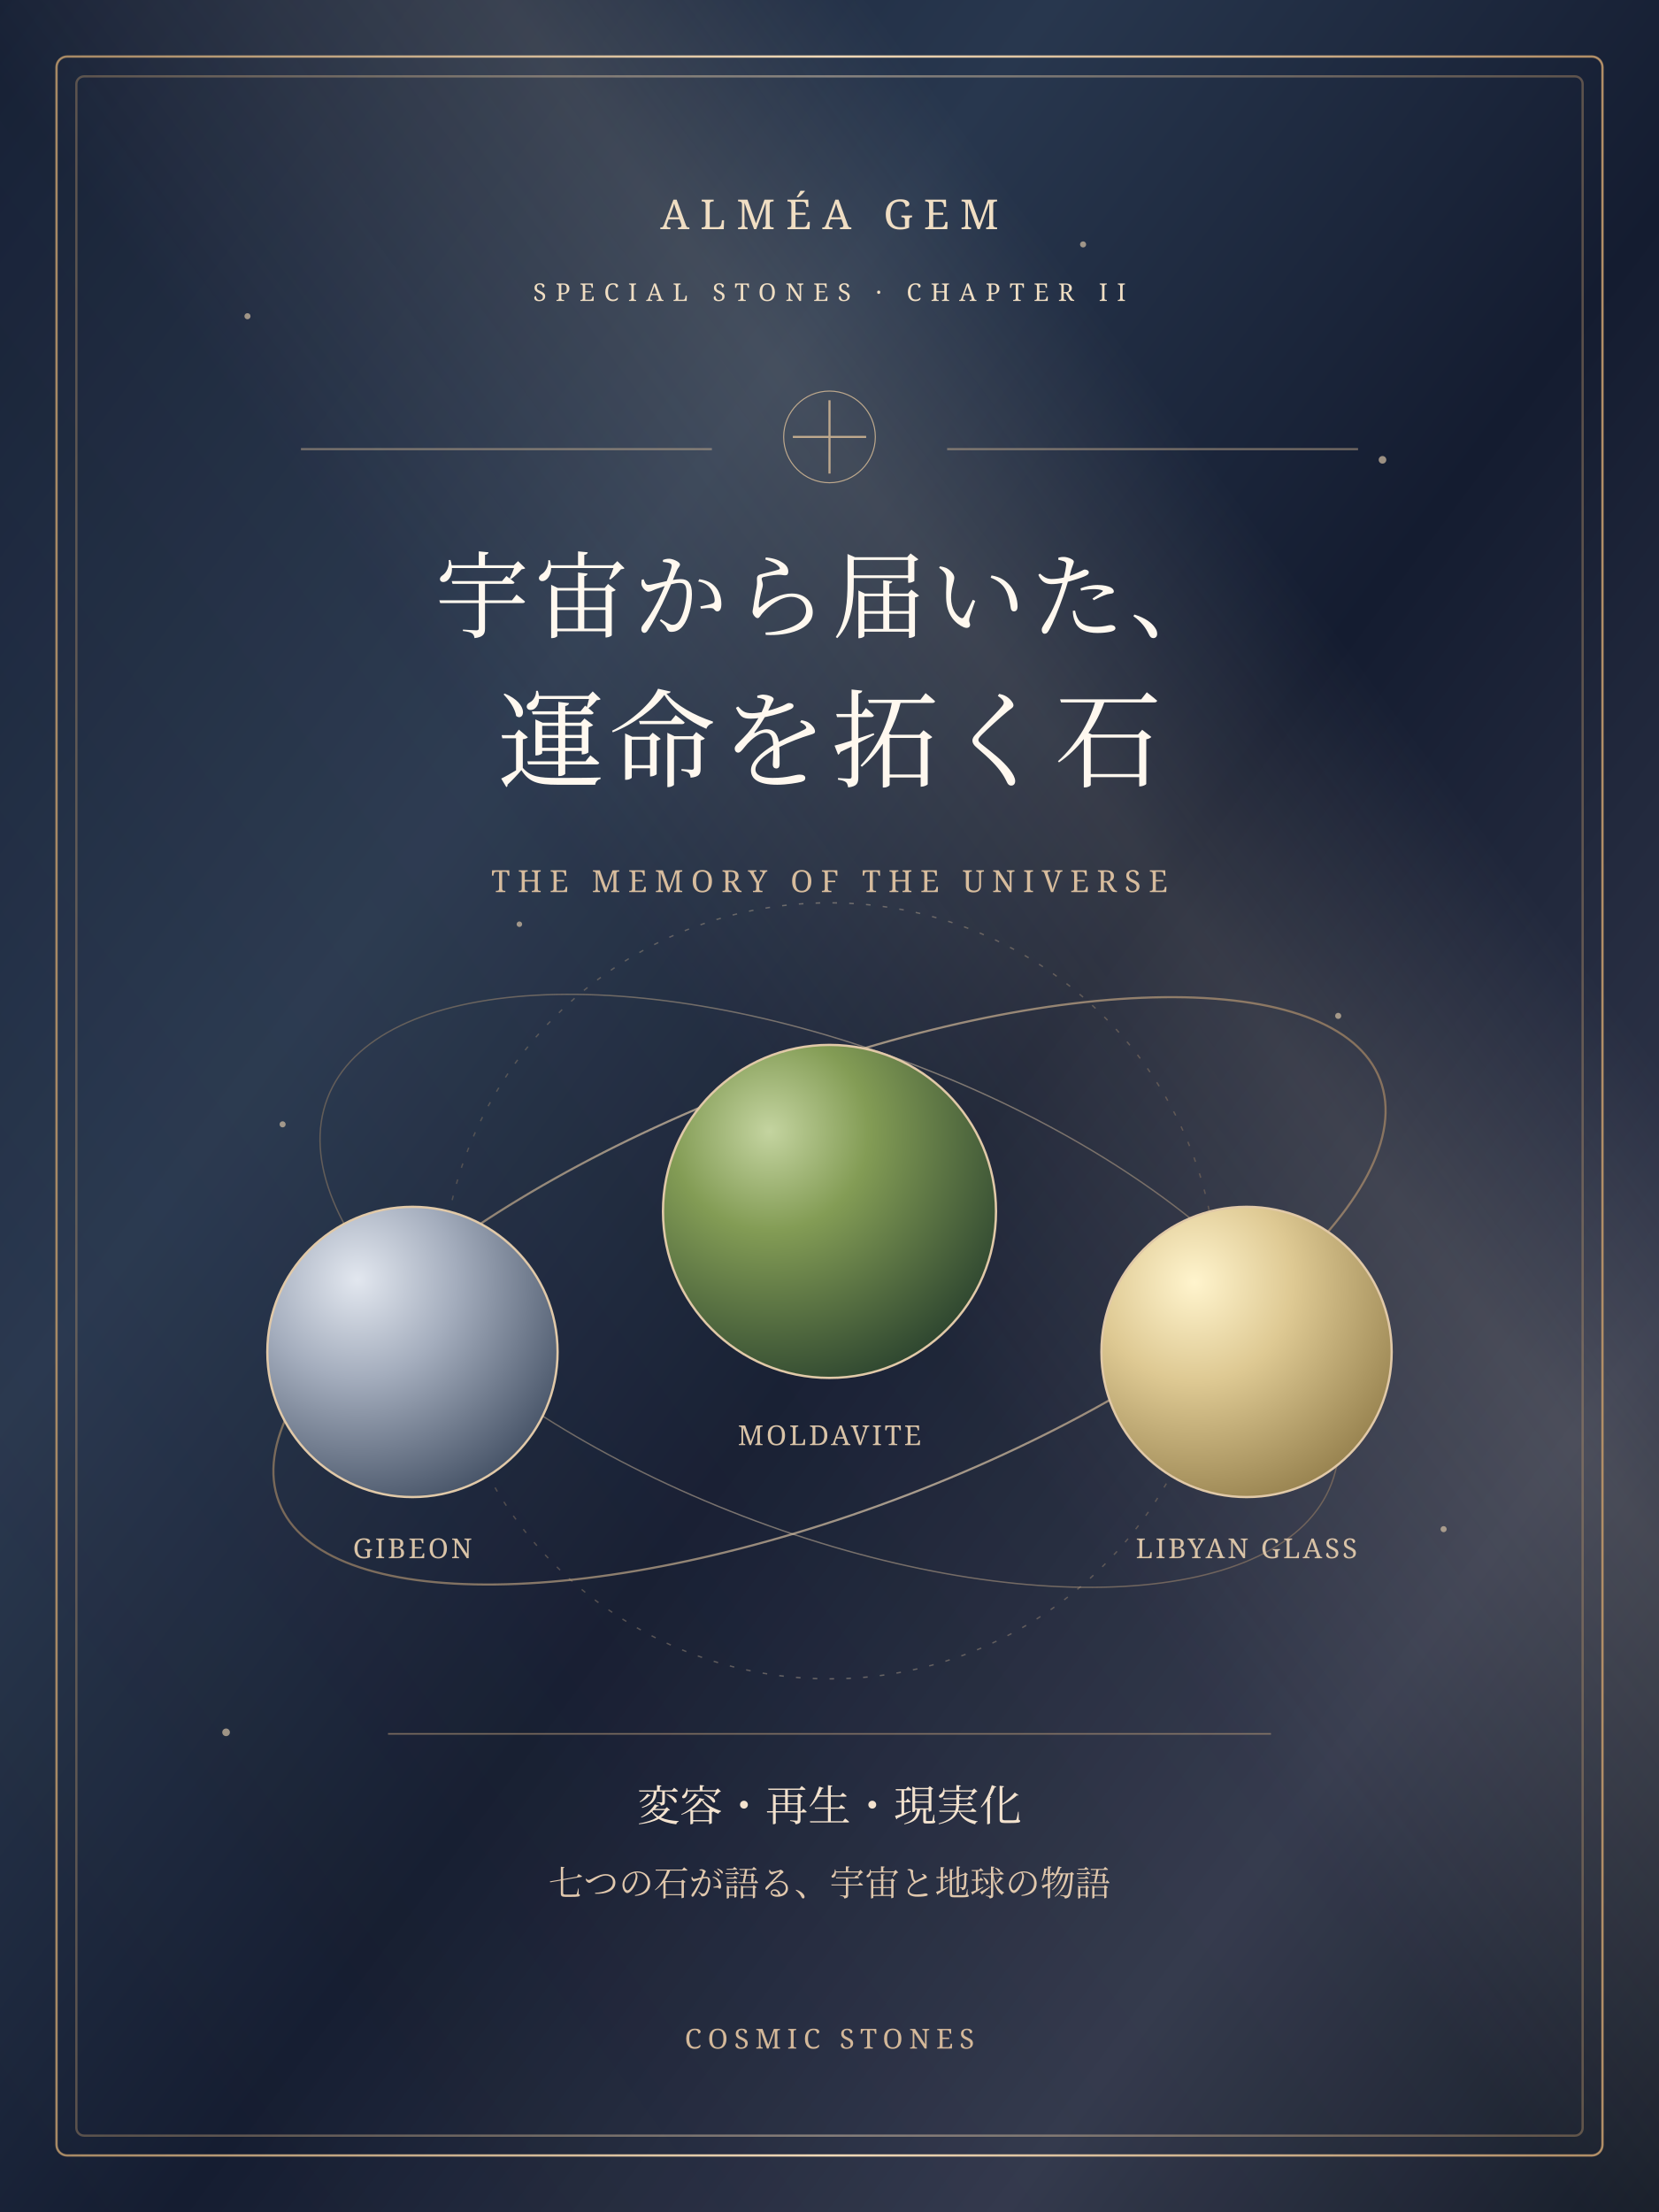
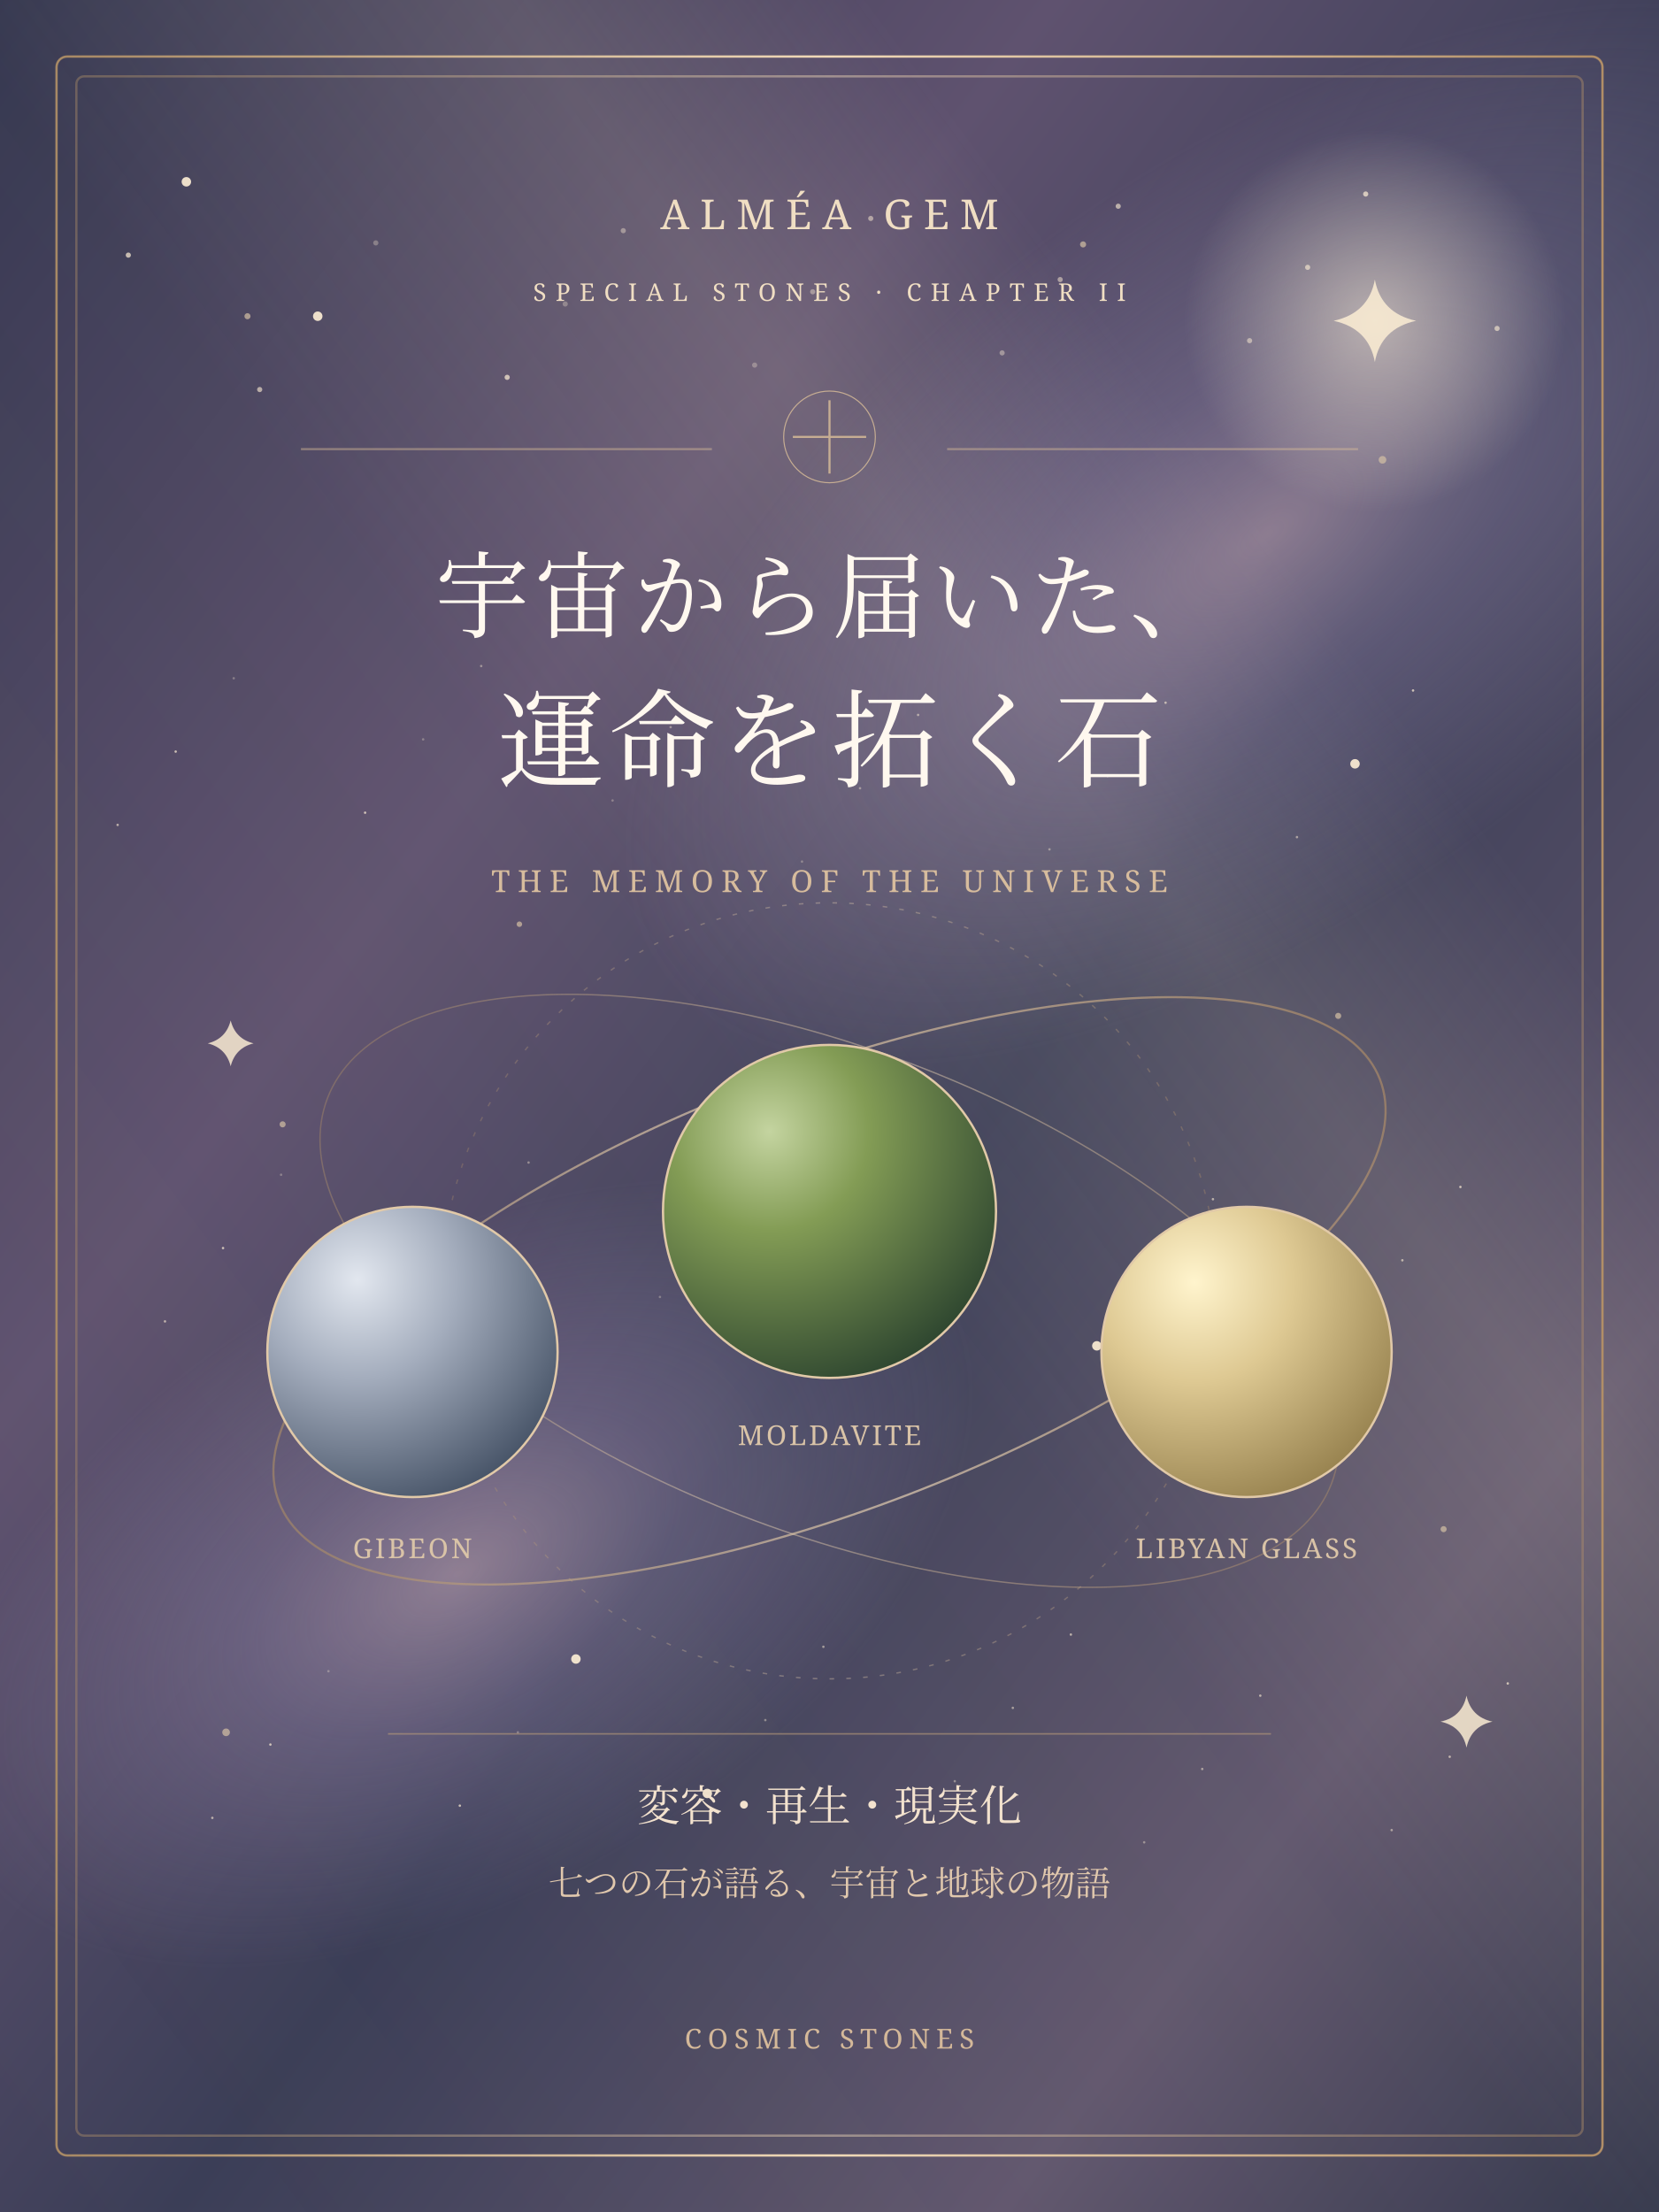
<svg xmlns="http://www.w3.org/2000/svg" width="1086" height="1448" viewBox="0 0 1086 1448" role="img" aria-labelledby="title desc">
  <defs>
    <linearGradient id="night" x1="0" y1="0" x2="1" y2="1">
-       <stop stop-color="#101a30" />
-       <stop offset=".32" stop-color="#28374e" />
-       <stop offset=".55" stop-color="#141c30" />
-       <stop offset=".8" stop-color="#30364a" />
-       <stop offset="1" stop-color="#101724" />
+       <stop stop-color="#30334c" />
+       <stop offset=".32" stop-color="#5f526f" />
+       <stop offset=".55" stop-color="#3a3d56" />
+       <stop offset=".8" stop-color="#60566d" />
+       <stop offset="1" stop-color="#303449" />
    </linearGradient>
    <linearGradient id="shine" x1="0" y1="1" x2="1" y2="0">
      <stop stop-color="#f5e4cf" stop-opacity="0" />
      <stop offset=".48" stop-color="#f5e4cf" stop-opacity=".03" />
      <stop offset=".65" stop-color="#e9d8bd" stop-opacity=".15" />
      <stop offset=".76" stop-color="#f5e4cf" stop-opacity="0" />
    </linearGradient>
    <linearGradient id="gold">
      <stop stop-color="#a78965" />
      <stop offset=".5" stop-color="#f0d9b8" />
      <stop offset="1" stop-color="#b18e67" />
    </linearGradient>
    <radialGradient id="silver" cx=".31" cy=".25" r=".85">
      <stop stop-color="#e2e7ef" />
      <stop offset=".4" stop-color="#a4adbd" />
      <stop offset="1" stop-color="#414e62" />
    </radialGradient>
    <radialGradient id="green" cx=".32" cy=".26" r=".85">
      <stop stop-color="#c4d4a0" />
      <stop offset=".35" stop-color="#839c55" />
      <stop offset="1" stop-color="#263e2c" />
    </radialGradient>
    <radialGradient id="sand" cx=".32" cy=".26" r=".85">
      <stop stop-color="#fff4cd" />
      <stop offset=".4" stop-color="#dec993" />
      <stop offset="1" stop-color="#917c49" />
    </radialGradient>
+     <radialGradient id="nebula">
+       <stop stop-color="#e9c5d2" stop-opacity=".45" />
+       <stop offset=".42" stop-color="#c2a9d2" stop-opacity=".24" />
+       <stop offset="1" stop-color="#bba6cd" stop-opacity="0" />
+     </radialGradient>
+     <radialGradient id="moonGlow">
+       <stop stop-color="#fff4db" stop-opacity=".55" />
+       <stop offset="1" stop-color="#fff4db" stop-opacity="0" />
+     </radialGradient>
  </defs>
  <rect width="1086" height="1448" fill="url(#night)" />
  <rect width="1086" height="1448" fill="url(#shine)" />
+   <ellipse cx="830" cy="350" rx="495" ry="245" transform="rotate(-36 830 350)" fill="url(#nebula)" />
+   <ellipse cx="300" cy="1030" rx="370" ry="210" transform="rotate(-30 300 1030)" fill="url(#nebula)" />
+   <circle cx="900" cy="210" r="125" fill="url(#moonGlow)" />
+   <g fill="#fff0d6">
+     <circle cx="122" cy="119" r="3.1" opacity="0.9" />
+     <circle cx="315" cy="436" r="0.8" opacity="0.4" />
+     <circle cx="508" cy="753" r="0.8" opacity="0.5" />
+     <circle cx="701" cy="1070" r="0.8" opacity="0.6" />
+     <circle cx="894" cy="127" r="1.7" opacity="0.7" />
+     <circle cx="153" cy="444" r="0.8" opacity="0.3" />
+     <circle cx="346" cy="761" r="0.8" opacity="0.4" />
+     <circle cx="539" cy="1078" r="0.8" opacity="0.5" />
+     <circle cx="732" cy="135" r="1.7" opacity="0.6" />
+     <circle cx="925" cy="452" r="0.8" opacity="0.7" />
+     <circle cx="184" cy="769" r="0.8" opacity="0.3" />
+     <circle cx="377" cy="1086" r="3.1" opacity="0.9" />
+     <circle cx="570" cy="143" r="1.7" opacity="0.5" />
+     <circle cx="763" cy="460" r="0.8" opacity="0.6" />
+     <circle cx="956" cy="777" r="0.8" opacity="0.7" />
+     <circle cx="215" cy="1094" r="0.8" opacity="0.3" />
+     <circle cx="408" cy="151" r="1.7" opacity="0.4" />
+     <circle cx="601" cy="468" r="0.8" opacity="0.5" />
+     <circle cx="794" cy="785" r="0.8" opacity="0.6" />
+     <circle cx="987" cy="1102" r="0.8" opacity="0.7" />
+     <circle cx="246" cy="159" r="1.7" opacity="0.3" />
+     <circle cx="439" cy="476" r="0.8" opacity="0.4" />
+     <circle cx="632" cy="793" r="3.1" opacity="0.9" />
+     <circle cx="825" cy="1110" r="0.8" opacity="0.6" />
+     <circle cx="84" cy="167" r="1.7" opacity="0.7" />
+     <circle cx="277" cy="484" r="0.8" opacity="0.3" />
+     <circle cx="470" cy="801" r="0.8" opacity="0.4" />
+     <circle cx="663" cy="1118" r="0.8" opacity="0.5" />
+     <circle cx="856" cy="175" r="1.7" opacity="0.6" />
+     <circle cx="115" cy="492" r="0.8" opacity="0.7" />
+     <circle cx="308" cy="809" r="0.8" opacity="0.3" />
+     <circle cx="501" cy="1126" r="0.8" opacity="0.4" />
+     <circle cx="694" cy="183" r="1.7" opacity="0.5" />
+     <circle cx="887" cy="500" r="3.1" opacity="0.9" />
+     <circle cx="146" cy="817" r="0.8" opacity="0.7" />
+     <circle cx="339" cy="1134" r="0.8" opacity="0.3" />
+     <circle cx="532" cy="191" r="1.7" opacity="0.4" />
+     <circle cx="725" cy="508" r="0.8" opacity="0.5" />
+     <circle cx="918" cy="825" r="0.8" opacity="0.6" />
+     <circle cx="177" cy="1142" r="0.8" opacity="0.7" />
+     <circle cx="370" cy="199" r="1.7" opacity="0.3" />
+     <circle cx="563" cy="516" r="0.8" opacity="0.4" />
+     <circle cx="756" cy="833" r="0.8" opacity="0.5" />
+     <circle cx="949" cy="1150" r="0.8" opacity="0.6" />
+     <circle cx="208" cy="207" r="3.1" opacity="0.9" />
+     <circle cx="401" cy="524" r="0.8" opacity="0.3" />
+     <circle cx="594" cy="841" r="0.8" opacity="0.4" />
+     <circle cx="787" cy="1158" r="0.8" opacity="0.5" />
+     <circle cx="980" cy="215" r="1.7" opacity="0.6" />
+     <circle cx="239" cy="532" r="0.8" opacity="0.7" />
+     <circle cx="432" cy="849" r="0.8" opacity="0.3" />
+     <circle cx="625" cy="1166" r="0.8" opacity="0.4" />
+     <circle cx="818" cy="223" r="1.7" opacity="0.5" />
+     <circle cx="77" cy="540" r="0.8" opacity="0.6" />
+     <circle cx="270" cy="857" r="0.8" opacity="0.7" />
+     <circle cx="463" cy="1174" r="3.1" opacity="0.9" />
+     <circle cx="656" cy="231" r="1.7" opacity="0.4" />
+     <circle cx="849" cy="548" r="0.8" opacity="0.5" />
+     <circle cx="108" cy="865" r="0.8" opacity="0.6" />
+     <circle cx="301" cy="1182" r="0.8" opacity="0.7" />
+     <circle cx="494" cy="239" r="1.7" opacity="0.3" />
+     <circle cx="687" cy="556" r="0.8" opacity="0.4" />
+     <circle cx="880" cy="873" r="0.8" opacity="0.5" />
+     <circle cx="139" cy="1190" r="0.8" opacity="0.6" />
+     <circle cx="332" cy="247" r="1.7" opacity="0.7" />
+     <circle cx="525" cy="564" r="0.8" opacity="0.3" />
+     <circle cx="718" cy="881" r="3.1" opacity="0.9" />
+     <circle cx="911" cy="1198" r="0.8" opacity="0.5" />
+     <circle cx="170" cy="255" r="1.7" opacity="0.6" />
+     <circle cx="363" cy="572" r="0.8" opacity="0.7" />
+     <circle cx="556" cy="889" r="0.8" opacity="0.3" />
+     <circle cx="749" cy="1206" r="0.8" opacity="0.4" />
+   </g>
+   <g fill="#fff0d6" opacity=".82">
+     <path d="M900 183Q904 205 927 210Q904 215 900 237Q896 215 873 210Q896 205 900 183Z" />
+     <path d="M151 668Q154 680 166 683Q154 686 151 698Q148 686 136 683Q148 680 151 668Z" />
+     <path d="M960 1110Q963 1124 977 1127Q963 1130 960 1144Q957 1130 943 1127Q957 1124 960 1110Z" />
+   </g>
  <g fill="none" stroke="url(#gold)" stroke-width="1.5">
    <rect x="37" y="37" width="1012" height="1374" rx="7" />
    <rect x="50" y="50" width="986" height="1348" rx="5" opacity=".45" />
  </g>
  <g fill="#d4c0a4" opacity=".7">
    <circle cx="162" cy="207" r="2" />
    <circle cx="905" cy="301" r="2.5" />
    <circle cx="876" cy="665" r="2" />
    <circle cx="185" cy="736" r="2" />
    <circle cx="945" cy="1001" r="2" />
    <circle cx="148" cy="1134" r="2.5" />
    <circle cx="709" cy="160" r="2" />
    <circle cx="340" cy="605" r="1.8" />
  </g>
  <g fill="#f0dec3" text-anchor="middle">
    <text x="543" y="150" font-family="Georgia, serif" font-size="27" letter-spacing="7">ALMÉA GEM</text>
    <text x="543" y="197" font-family="Georgia, serif" font-size="16" letter-spacing="6">SPECIAL STONES · CHAPTER II</text>
  </g>
  <g fill="none" stroke="#d9bd98" stroke-width="1.4" opacity=".82">
    <path d="M543 262v48m-24-24h48" />
    <circle cx="543" cy="286" r="30" stroke-width=".7" />
    <path d="M197 294h269m154 0h269" opacity=".55" />
  </g>
  <g fill="#fff8ef" text-anchor="middle" font-family="'Noto Serif CJK JP','Yu Mincho','Hiragino Mincho ProN',serif">
    <text x="543" y="413" font-size="62" letter-spacing="3">宇宙から届いた、</text>
    <text x="543" y="510" font-size="70" letter-spacing="3">運命を拓く石</text>
    <text x="543" y="584" font-size="20" fill="#d7bc9d" font-family="Georgia,serif" letter-spacing="5">THE MEMORY OF THE UNIVERSE</text>
  </g>
  <g fill="none" stroke="url(#gold)">
    <ellipse cx="543" cy="845" rx="386" ry="143" transform="rotate(-21 543 845)" stroke-width="1.4" opacity=".65" />
    <ellipse cx="543" cy="845" rx="352" ry="158" transform="rotate(21 543 845)" stroke-width=".9" opacity=".45" />
    <circle cx="543" cy="845" r="254" stroke-width=".9" opacity=".35" stroke-dasharray="3 8" />
  </g>
  <g stroke="#e1c9a8" stroke-width="1.5">
    <circle cx="270" cy="885" r="95" fill="url(#silver)" />
    <circle cx="543" cy="793" r="109" fill="url(#green)" />
    <circle cx="816" cy="885" r="95" fill="url(#sand)" />
  </g>
  <g fill="#d9c3a7" font-family="Georgia, serif" text-anchor="middle" font-size="18" letter-spacing="1.7">
    <text x="270" y="1020">GIBEON</text>
    <text x="543" y="946">MOLDAVITE</text>
    <text x="816" y="1020">LIBYAN GLASS</text>
  </g>
  <path d="M254 1135h578" stroke="#b89a78" opacity=".6" />
  <g fill="#f3e2ce" text-anchor="middle" font-family="'Yu Mincho','Noto Serif CJK JP',serif">
    <text x="543" y="1192" font-size="28">変容・再生・現実化</text>
    <text x="543" y="1241" font-size="23" fill="#e1c8ad">七つの石が語る、宇宙と地球の物語</text>
  </g>
  <text x="543" y="1341" text-anchor="middle" fill="#d4b899" font-family="Georgia,serif" font-size="18" letter-spacing="4">COSMIC STONES</text>
</svg>
